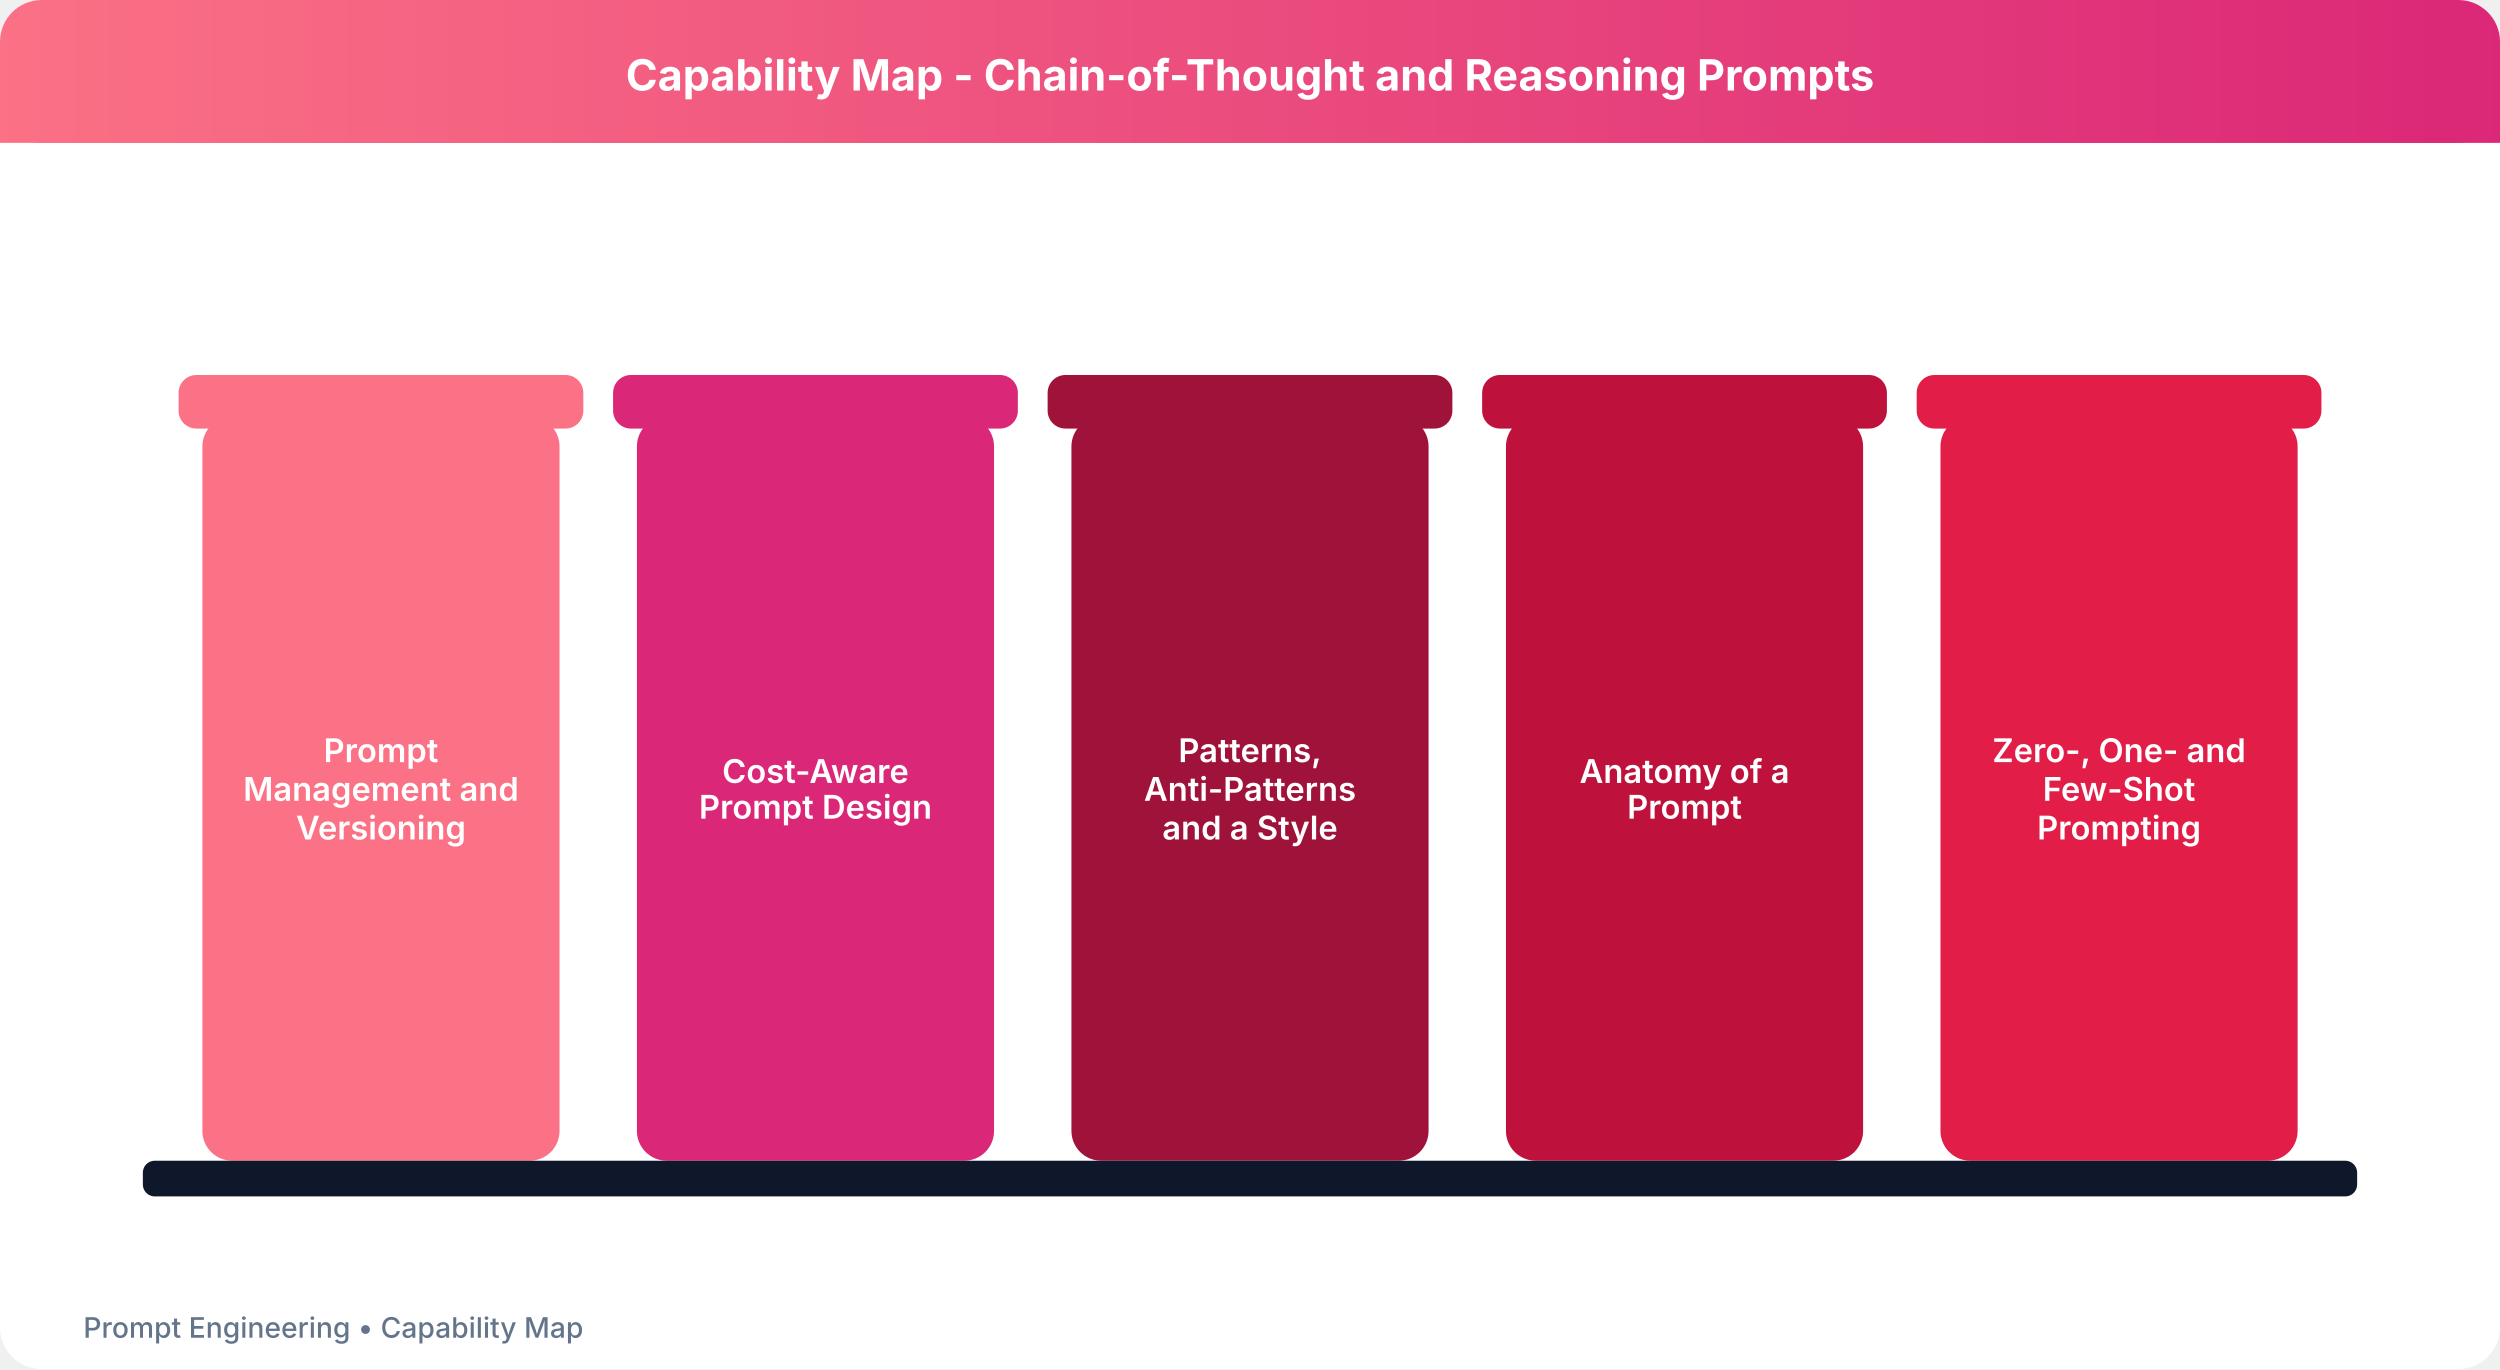
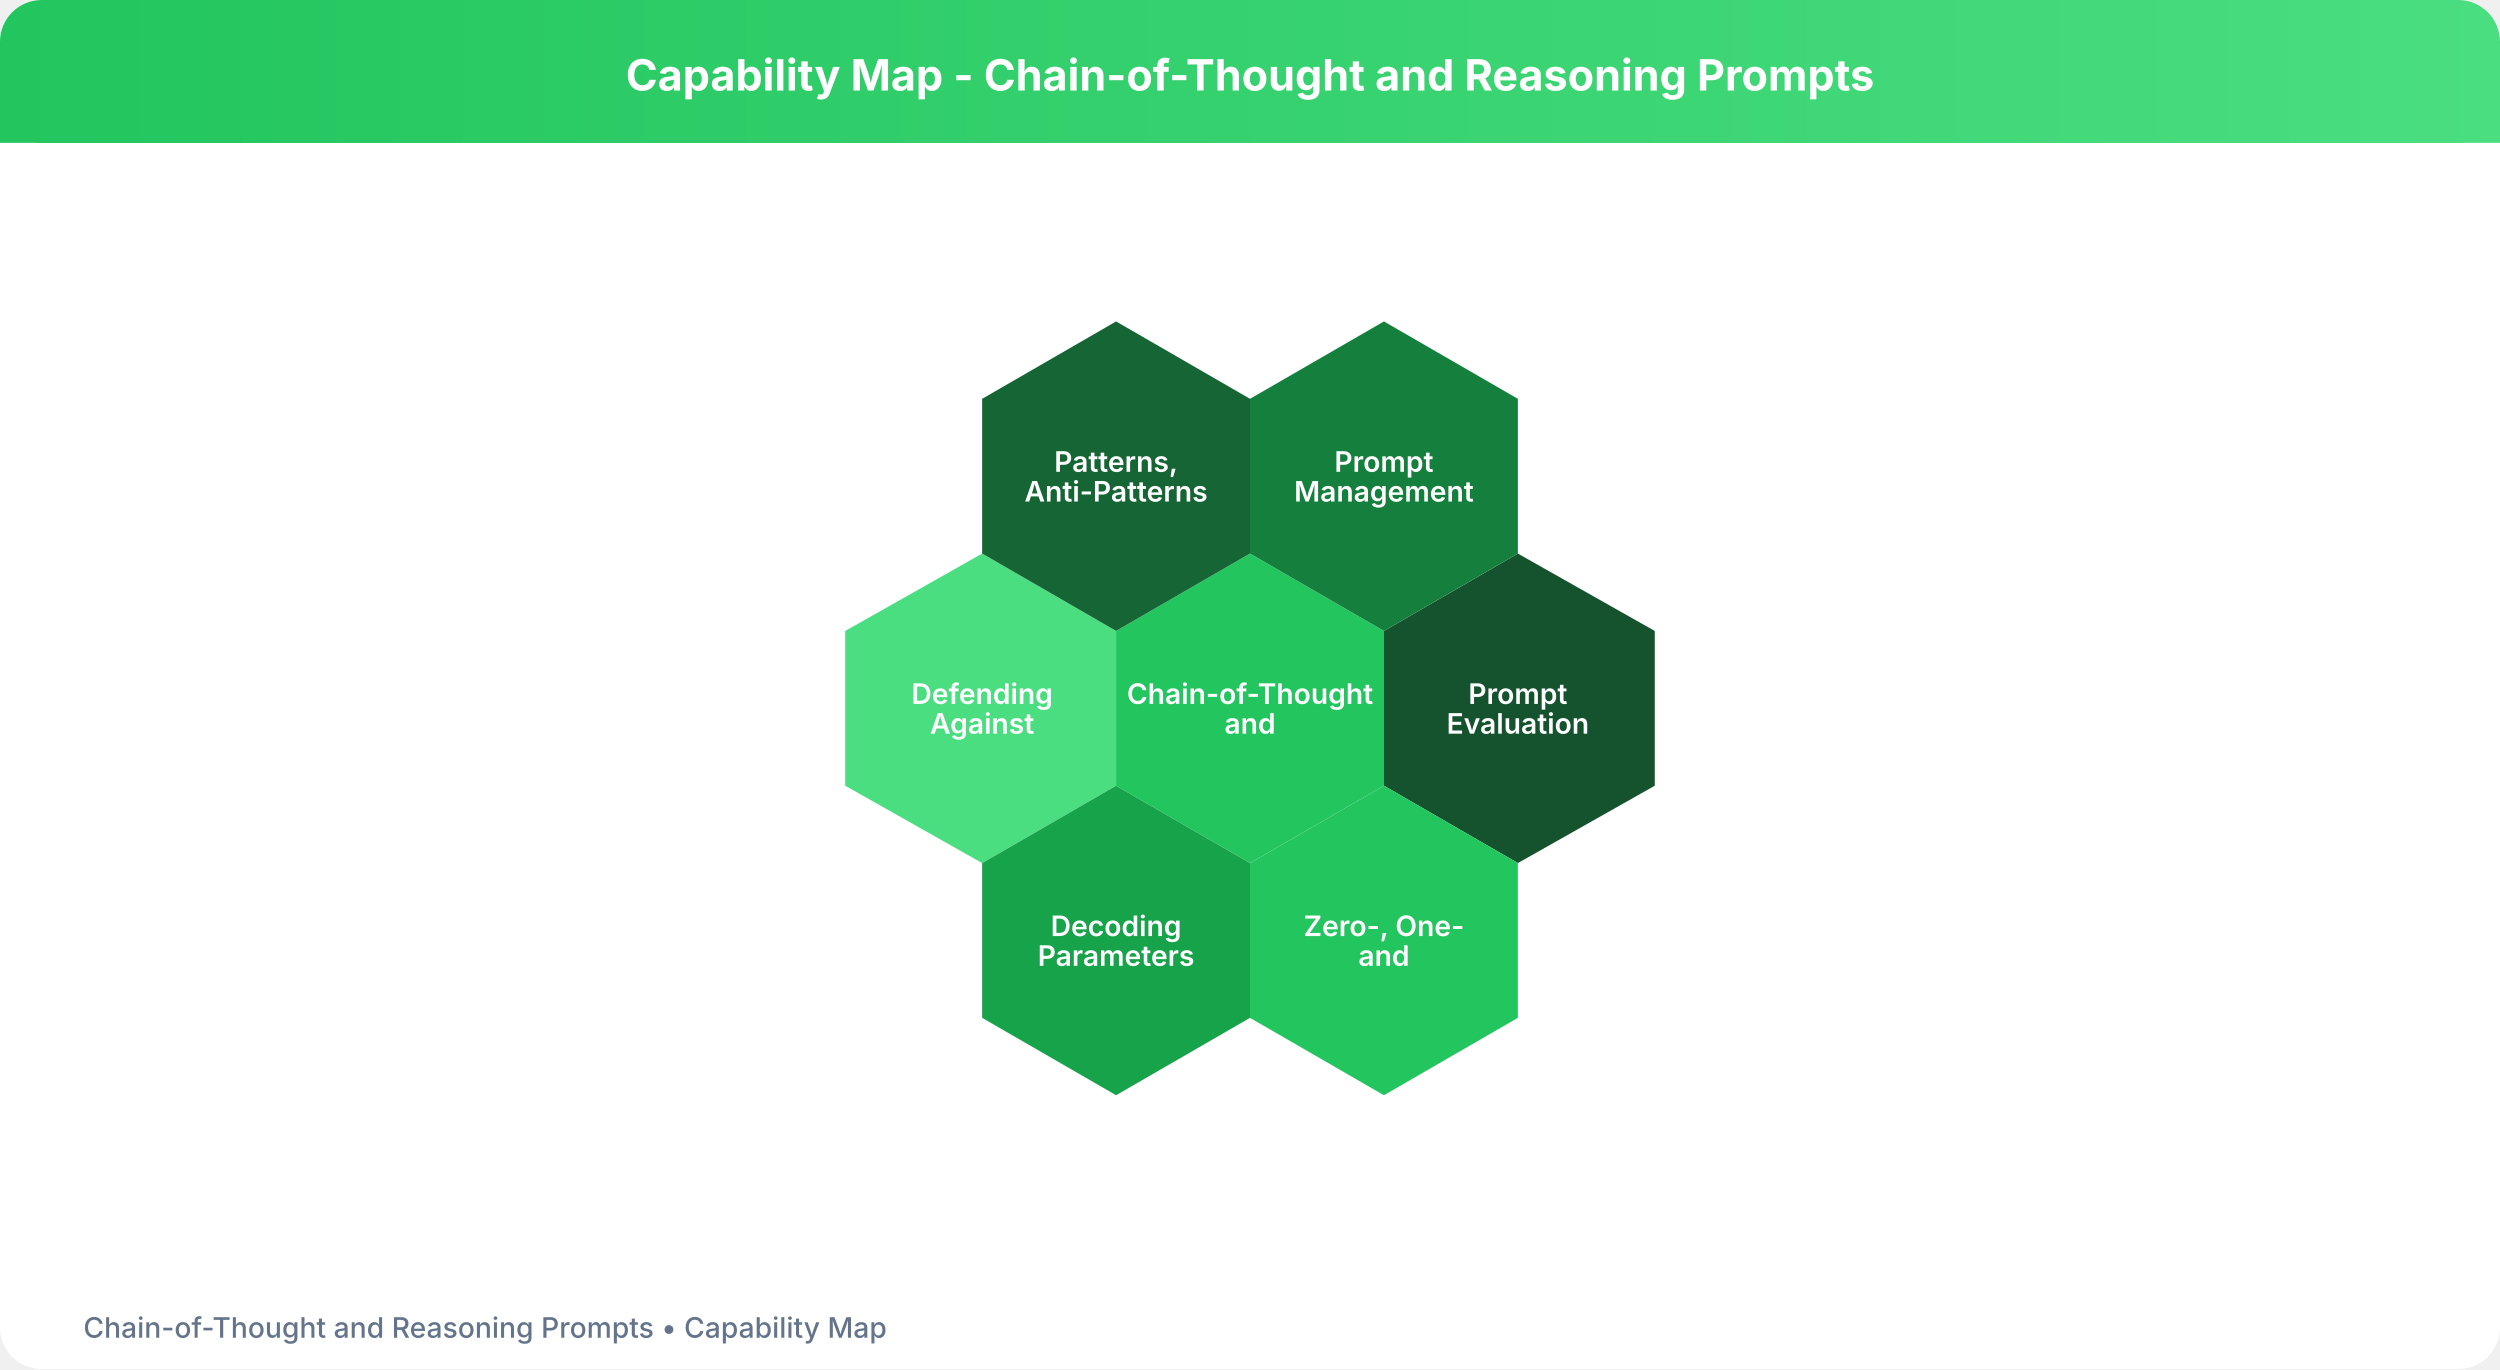
- <svg xmlns="http://www.w3.org/2000/svg" width="840" height="460" data-tpl="pillars" data-pal="4-4" viewBox="0 0 840 460" font-family="Inter, Segoe UI, Arial, sans-serif">
+ <svg xmlns="http://www.w3.org/2000/svg" width="840" height="460" data-tpl="honeycomb" data-pal="10-4" viewBox="0 0 840 460" font-family="Inter, Segoe UI, Arial, sans-serif">
  <defs>
    <marker id="ar" markerWidth="9" markerHeight="9" refX="7" refY="3" orient="auto">
      <path d="M0,0 L7,3 L0,6 z" fill="#94a3b8" />
    </marker>
    <marker id="arw" markerWidth="9" markerHeight="9" refX="7" refY="3" orient="auto">
      <path d="M0,0 L7,3 L0,6 z" fill="#ffffff" />
    </marker>
    <filter id="sh" x="-20%" y="-20%" width="140%" height="140%">
      <feDropShadow dx="0" dy="2" stdDeviation="3" flood-color="#0f172a" flood-opacity="0.16" />
    </filter>
  </defs>
  <defs>
-     <linearGradient id="bnd062b6b" x1="0" y1="0" x2="1" y2="0">
-       <stop offset="0" stop-color="#fb7185" />
-       <stop offset="1" stop-color="#db2777" />
+     <linearGradient id="bn4286178" x1="0" y1="0" x2="1" y2="0">
+       <stop offset="0" stop-color="#22c55e" />
+       <stop offset="1" stop-color="#4ade80" />
    </linearGradient>
  </defs>
  <rect width="840" height="460" rx="14" fill="#ffffff" />
-   <rect x="0" y="0" width="840" height="48" rx="14" fill="url(#bnd062b6b)" />
-   <rect x="0" y="32" width="840" height="16" fill="url(#bnd062b6b)" />
+   <rect x="0" y="0" width="840" height="48" rx="14" fill="url(#bn4286178)" />
+   <rect x="0" y="32" width="840" height="16" fill="url(#bn4286178)" />
  <text x="420" y="25" text-anchor="middle" font-size="14.5" font-weight="700" fill="#ffffff" dominant-baseline="middle">Capability Map - Chain-of-Thought and Reasoning Prompts</text>
-   <rect x="68" y="140" width="120" height="250" rx="10" fill="#fb7185" />
-   <rect x="60" y="126" width="136" height="18" rx="6" fill="#fb7185" />
-   <text x="128" y="252" text-anchor="middle" font-size="11" font-weight="600" fill="#fff" dominant-baseline="middle">Prompt</text>
-   <text x="128" y="265" text-anchor="middle" font-size="11" font-weight="600" fill="#fff" dominant-baseline="middle">Management and</text>
-   <text x="128" y="278" text-anchor="middle" font-size="11" font-weight="600" fill="#fff" dominant-baseline="middle">Versioning</text>
-   <rect x="214" y="140" width="120" height="250" rx="10" fill="#db2777" />
-   <rect x="206" y="126" width="136" height="18" rx="6" fill="#db2777" />
-   <text x="274" y="259" text-anchor="middle" font-size="11" font-weight="600" fill="#fff" dominant-baseline="middle">Cost-Aware</text>
-   <text x="274" y="271" text-anchor="middle" font-size="11" font-weight="600" fill="#fff" dominant-baseline="middle">Prompt Design</text>
-   <rect x="360" y="140" width="120" height="250" rx="10" fill="#9f1239" />
-   <rect x="352" y="126" width="136" height="18" rx="6" fill="#9f1239" />
-   <text x="420" y="252" text-anchor="middle" font-size="11" font-weight="600" fill="#fff" dominant-baseline="middle">Patterns,</text>
-   <text x="420" y="265" text-anchor="middle" font-size="11" font-weight="600" fill="#fff" dominant-baseline="middle">Anti-Patterns</text>
-   <text x="420" y="278" text-anchor="middle" font-size="11" font-weight="600" fill="#fff" dominant-baseline="middle">and a Style</text>
-   <rect x="506" y="140" width="120" height="250" rx="10" fill="#be123c" />
-   <rect x="498" y="126" width="136" height="18" rx="6" fill="#be123c" />
-   <text x="566" y="259" text-anchor="middle" font-size="11" font-weight="600" fill="#fff" dominant-baseline="middle">Anatomy of a</text>
-   <text x="566" y="271" text-anchor="middle" font-size="11" font-weight="600" fill="#fff" dominant-baseline="middle">Prompt</text>
-   <rect x="652" y="140" width="120" height="250" rx="10" fill="#e11d48" />
-   <rect x="644" y="126" width="136" height="18" rx="6" fill="#e11d48" />
-   <text x="712" y="252" text-anchor="middle" font-size="11" font-weight="600" fill="#fff" dominant-baseline="middle">Zero-, One- and</text>
-   <text x="712" y="265" text-anchor="middle" font-size="11" font-weight="600" fill="#fff" dominant-baseline="middle">Few-Shot</text>
-   <text x="712" y="278" text-anchor="middle" font-size="11" font-weight="600" fill="#fff" dominant-baseline="middle">Prompting</text>
-   <rect x="48.0" y="390" width="744" height="12" rx="4" fill="#0f172a" />
-   <text x="28" y="446" text-anchor="start" font-size="9.5" font-weight="500" fill="#64748b" dominant-baseline="middle">Prompt Engineering  •  Capability Map</text>
+   <polygon points="465,212 465,264 420,290 375,264 375,212 420,186" fill="#22c55e" />
+   <text x="420" y="233" text-anchor="middle" font-size="9.5" font-weight="600" fill="#fff" dominant-baseline="middle">Chain-of-Thought</text>
+   <text x="420" y="243" text-anchor="middle" font-size="9.5" font-weight="600" fill="#fff" dominant-baseline="middle">and</text>
+   <polygon points="375,212 375,264 330,290 284,264 284,212 330,186" fill="#4ade80" />
+   <text x="330" y="233" text-anchor="middle" font-size="9.5" font-weight="600" fill="#fff" dominant-baseline="middle">Defending</text>
+   <text x="330" y="243" text-anchor="middle" font-size="9.5" font-weight="600" fill="#fff" dominant-baseline="middle">Against</text>
+   <polygon points="556,212 556,264 510,290 465,264 465,212 510,186" fill="#14532d" />
+   <text x="510" y="233" text-anchor="middle" font-size="9.5" font-weight="600" fill="#fff" dominant-baseline="middle">Prompt</text>
+   <text x="510" y="243" text-anchor="middle" font-size="9.5" font-weight="600" fill="#fff" dominant-baseline="middle">Evaluation</text>
+   <polygon points="420,134 420,186 375,212 330,186 330,134 375,108" fill="#166534" />
+   <text x="375" y="155" text-anchor="middle" font-size="9.5" font-weight="600" fill="#fff" dominant-baseline="middle">Patterns,</text>
+   <text x="375" y="165" text-anchor="middle" font-size="9.5" font-weight="600" fill="#fff" dominant-baseline="middle">Anti-Patterns</text>
+   <polygon points="510,134 510,186 465,212 420,186 420,134 465,108" fill="#15803d" />
+   <text x="465" y="155" text-anchor="middle" font-size="9.5" font-weight="600" fill="#fff" dominant-baseline="middle">Prompt</text>
+   <text x="465" y="165" text-anchor="middle" font-size="9.5" font-weight="600" fill="#fff" dominant-baseline="middle">Management</text>
+   <polygon points="420,290 420,342 375,368 330,342 330,290 375,264" fill="#16a34a" />
+   <text x="375" y="311" text-anchor="middle" font-size="9.5" font-weight="600" fill="#fff" dominant-baseline="middle">Decoding</text>
+   <text x="375" y="321" text-anchor="middle" font-size="9.5" font-weight="600" fill="#fff" dominant-baseline="middle">Parameters</text>
+   <polygon points="510,290 510,342 465,368 420,342 420,290 465,264" fill="#22c55e" />
+   <text x="465" y="311" text-anchor="middle" font-size="9.5" font-weight="600" fill="#fff" dominant-baseline="middle">Zero-, One-</text>
+   <text x="465" y="321" text-anchor="middle" font-size="9.5" font-weight="600" fill="#fff" dominant-baseline="middle">and</text>
+   <text x="28" y="446" text-anchor="start" font-size="9.5" font-weight="500" fill="#64748b" dominant-baseline="middle">Chain-of-Thought and Reasoning Prompts  •  Capability Map</text>
</svg>
